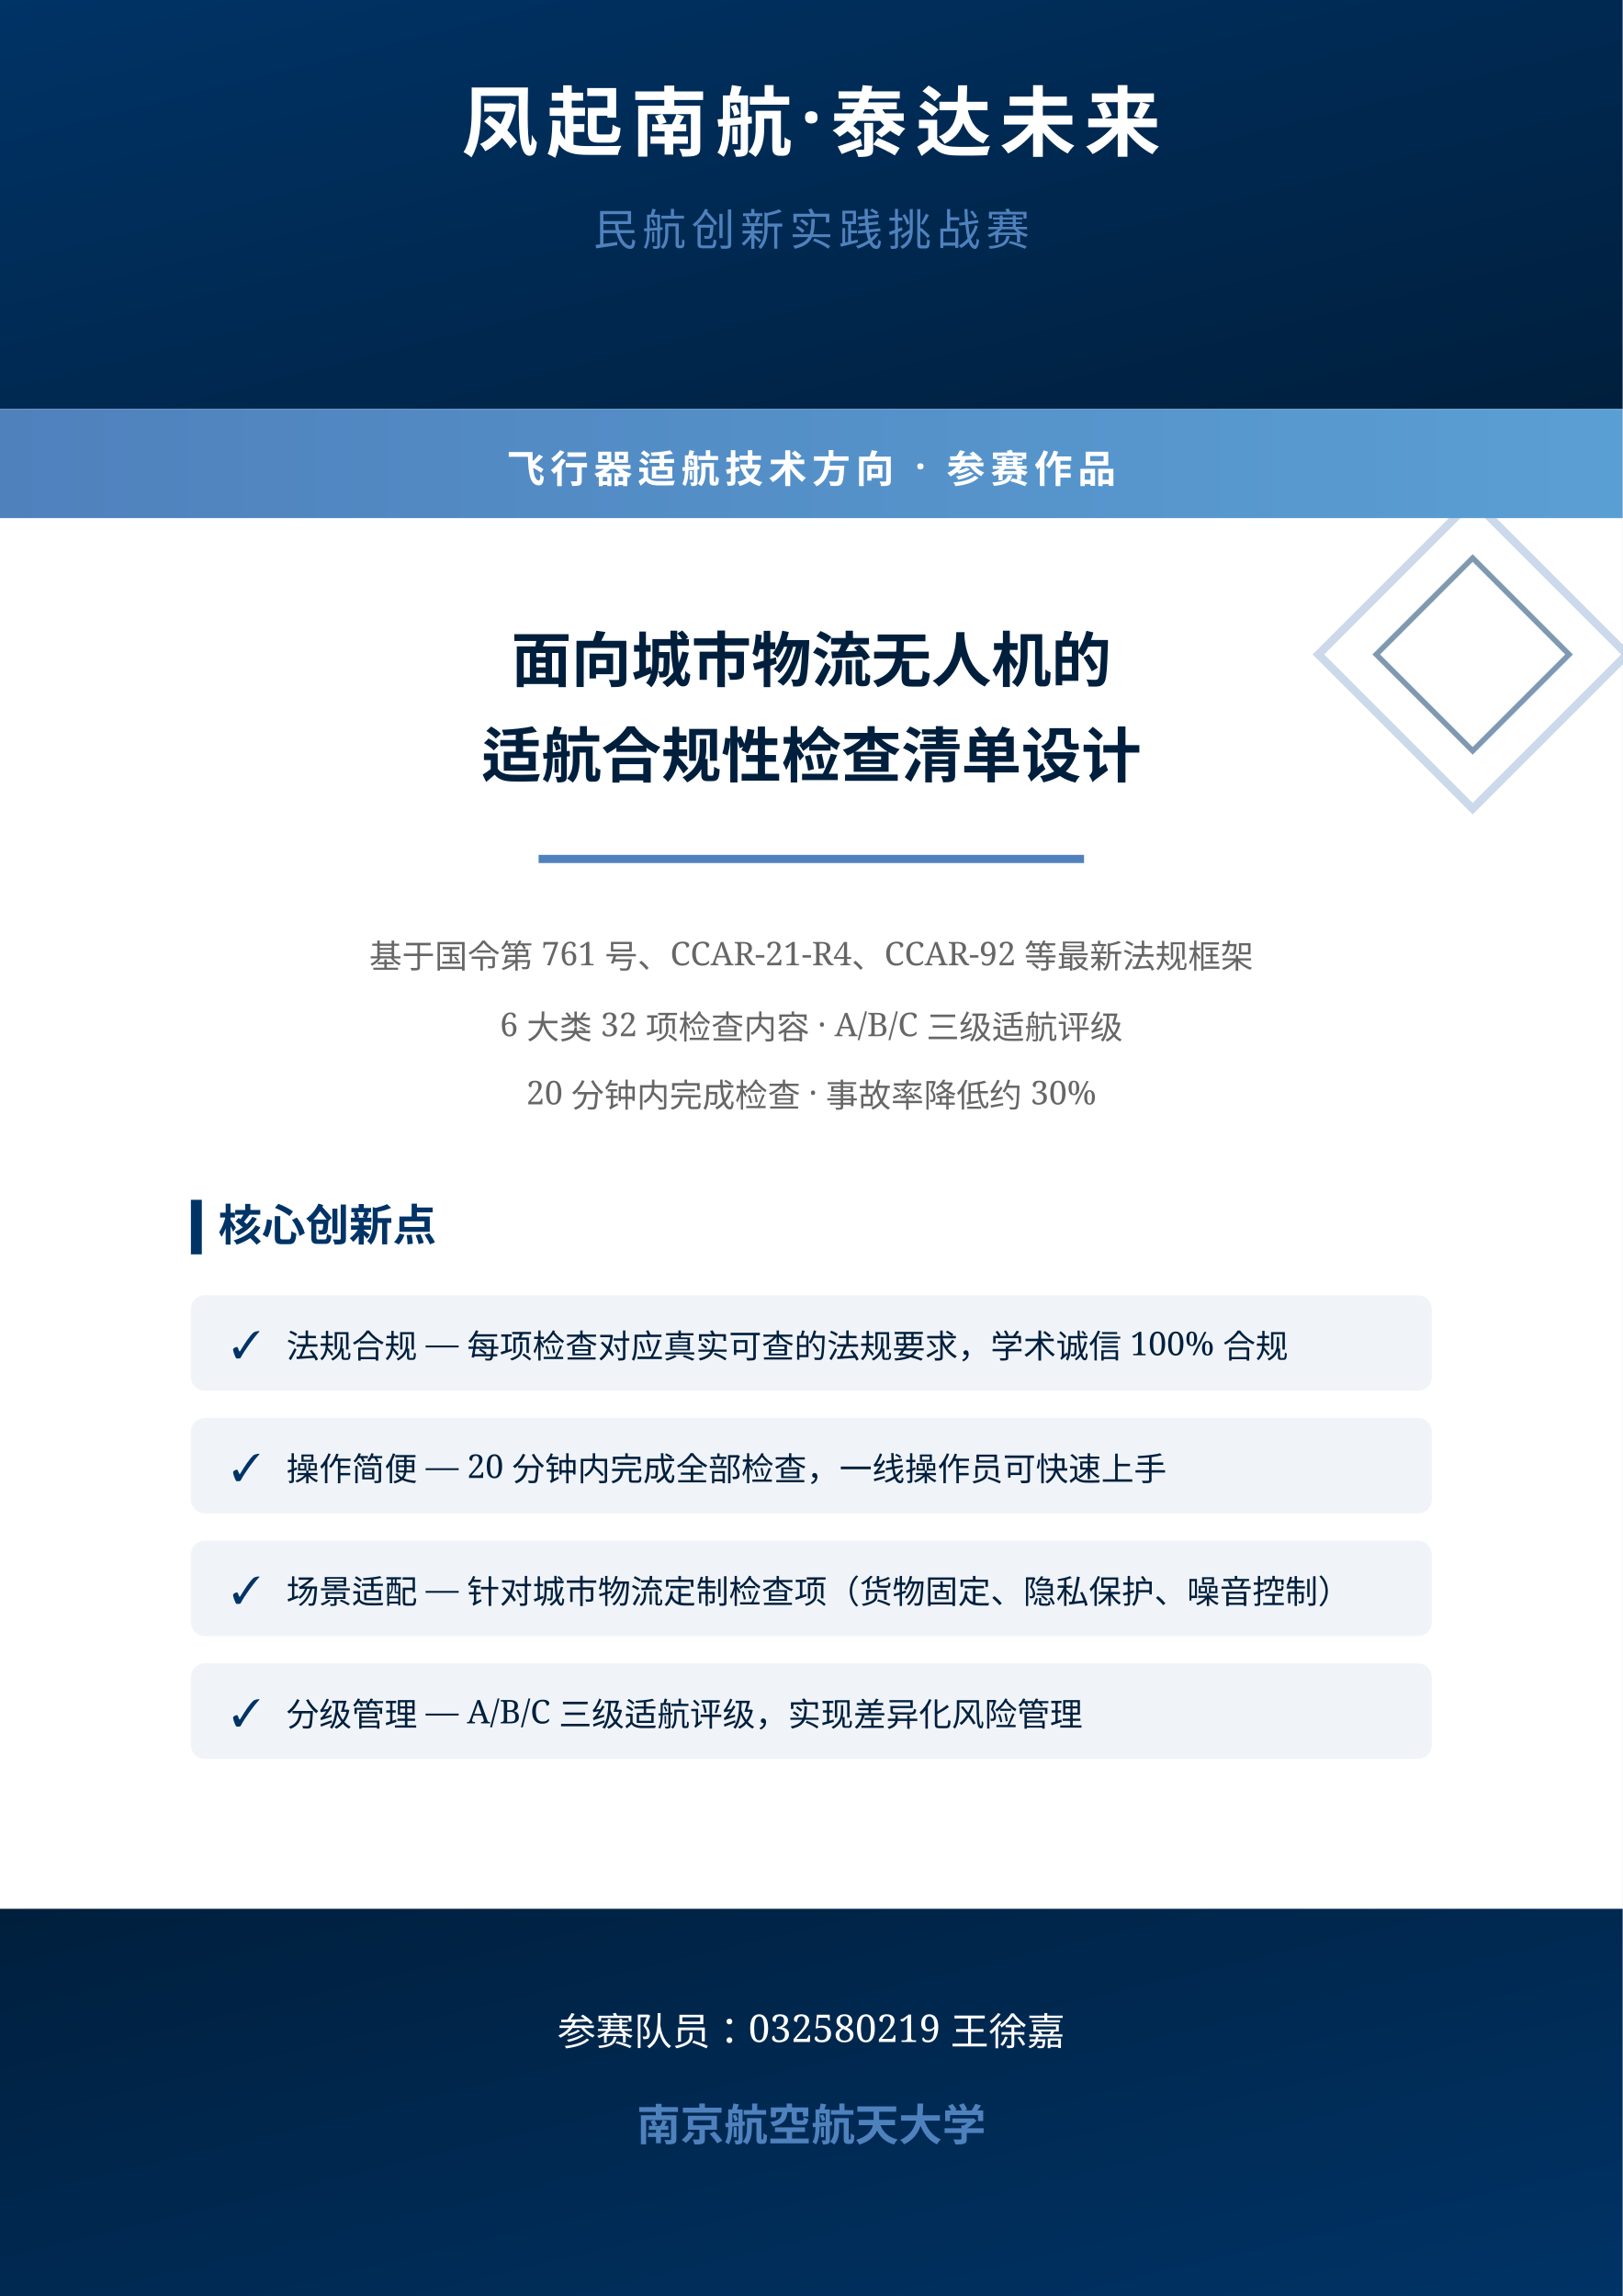
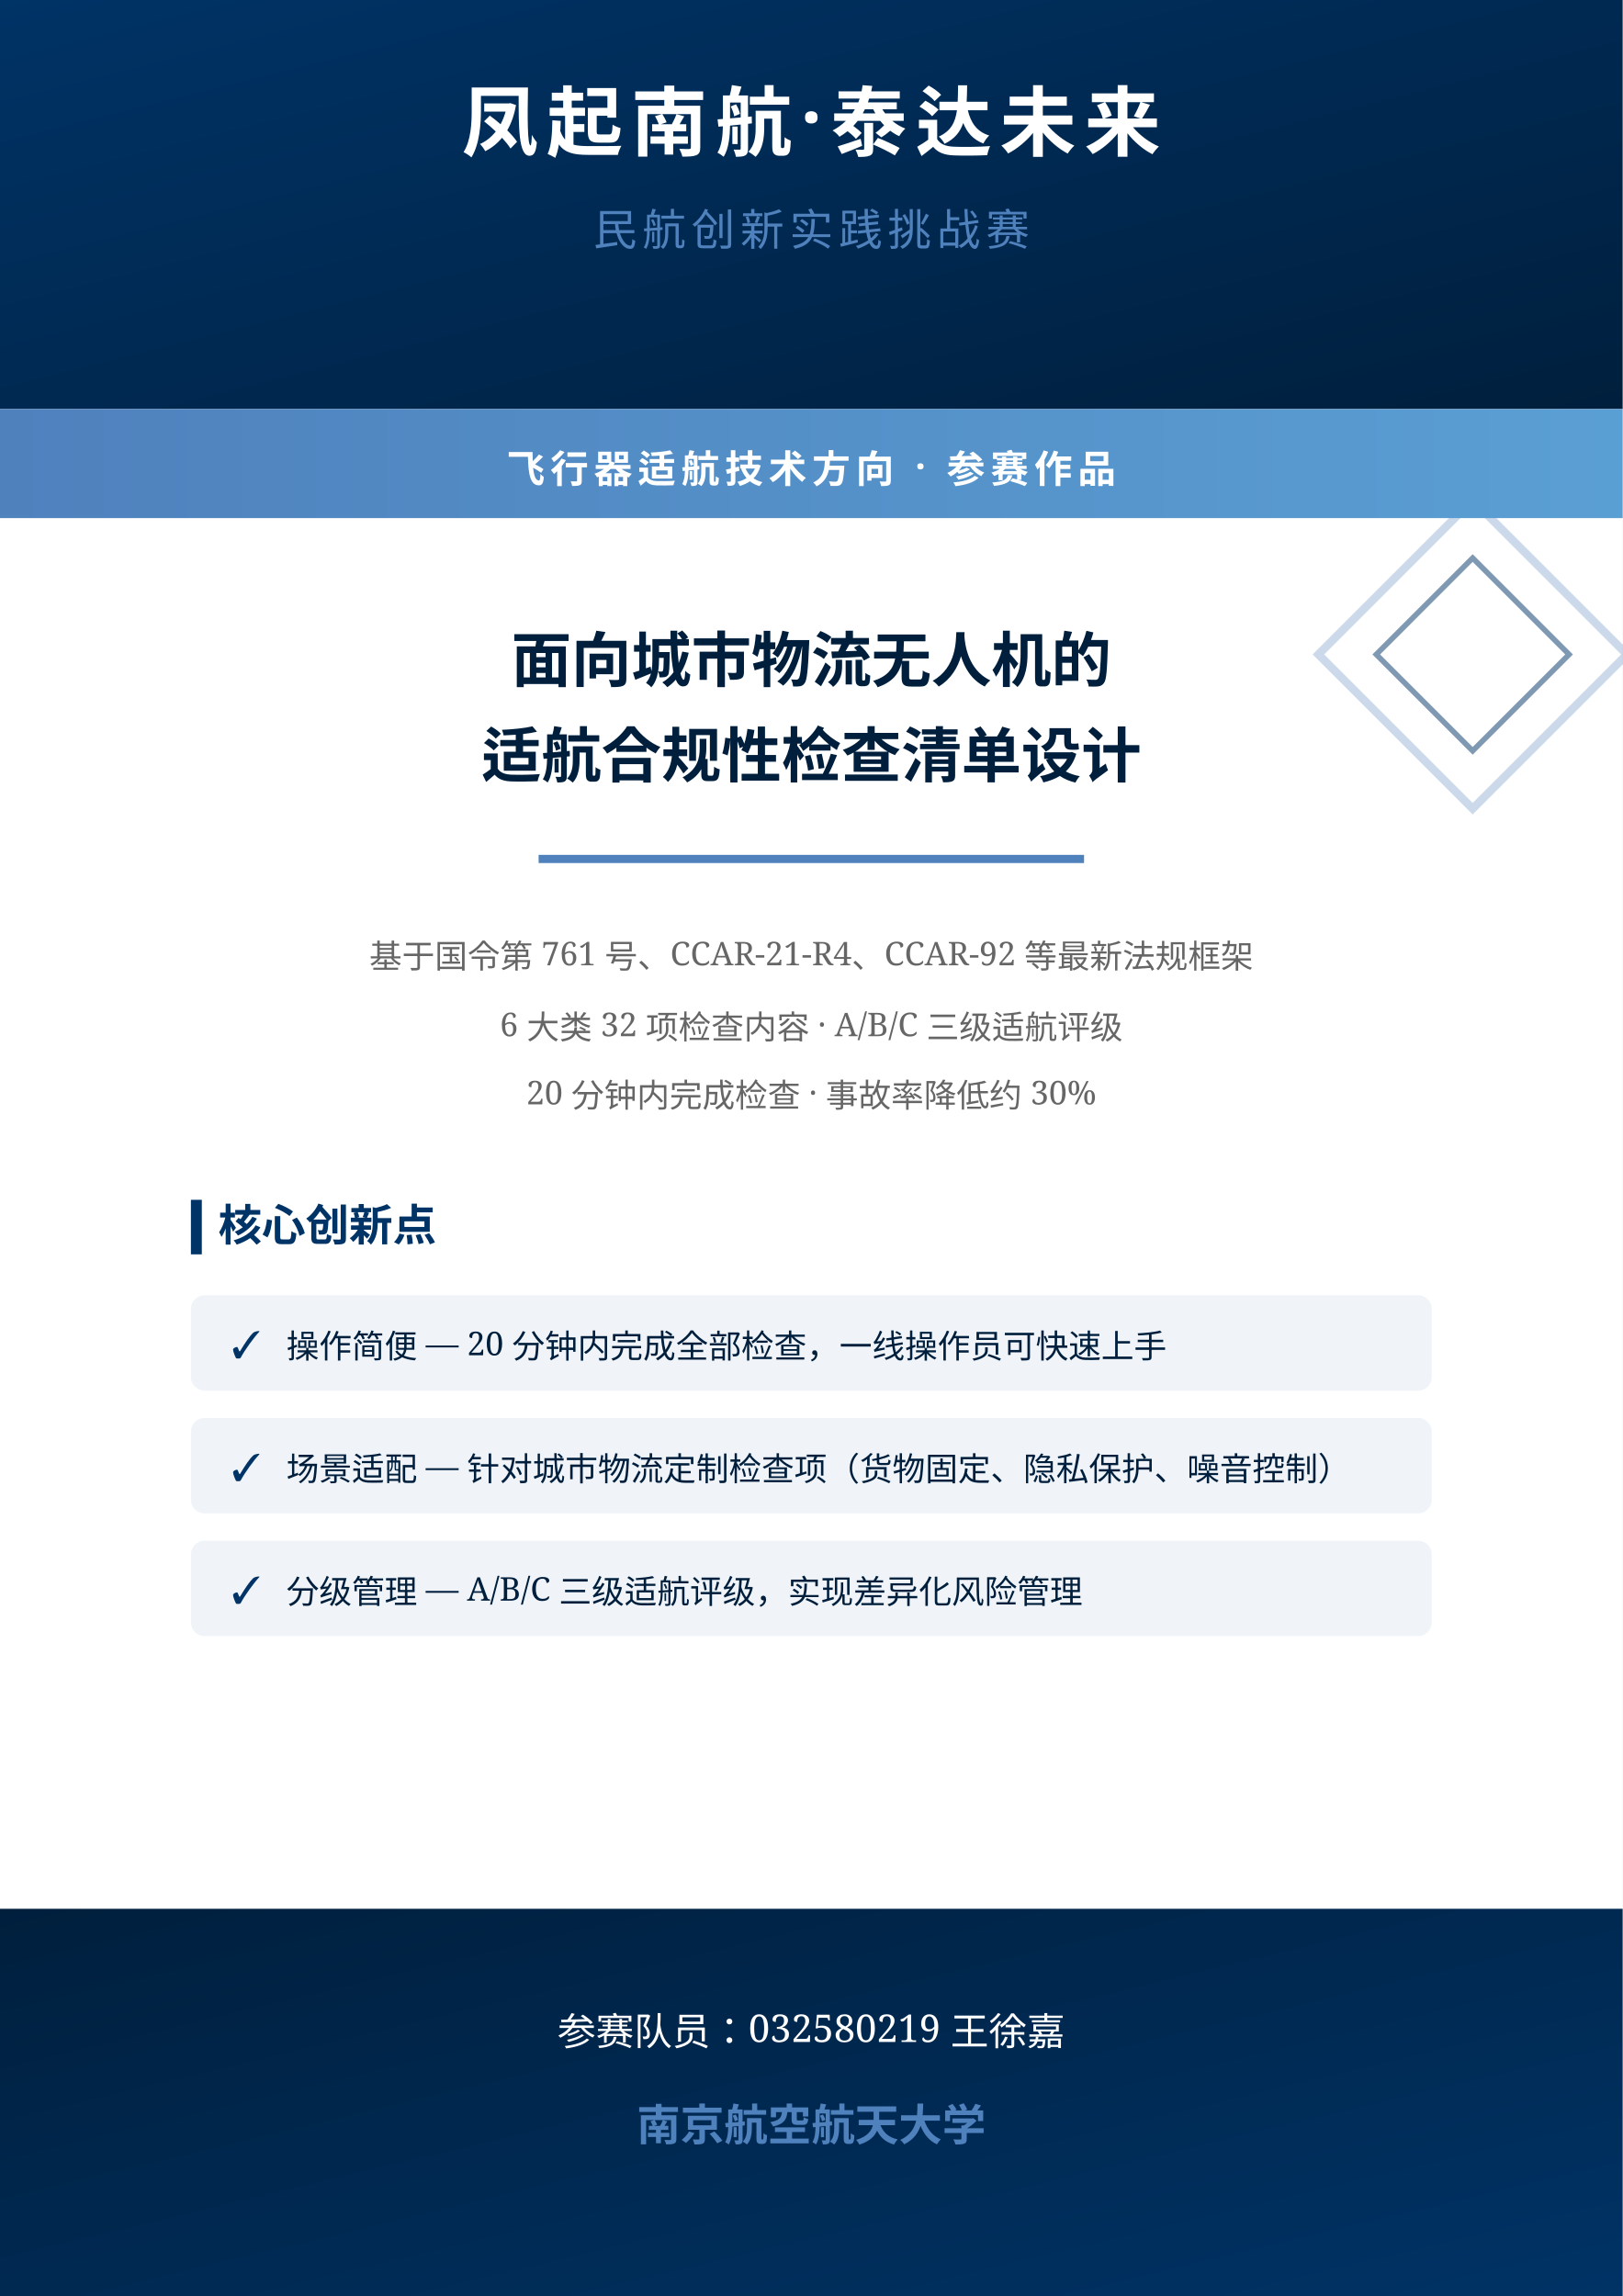
<svg xmlns="http://www.w3.org/2000/svg" viewBox="0 0 595 842">
  <defs>
    <linearGradient id="headerGrad" x1="0%" y1="0%" x2="100%" y2="100%">
      <stop offset="0%" style="stop-color:#003366" />
      <stop offset="100%" style="stop-color:#001f3d" />
    </linearGradient>
    <linearGradient id="trackGrad" x1="0%" y1="0%" x2="100%" y2="0%">
      <stop offset="0%" style="stop-color:#4F81BD" />
      <stop offset="100%" style="stop-color:#5A9FD4" />
    </linearGradient>
    <linearGradient id="footerGrad" x1="0%" y1="0%" x2="100%" y2="100%">
      <stop offset="0%" style="stop-color:#001f3d" />
      <stop offset="100%" style="stop-color:#003366" />
    </linearGradient>
  </defs>
  <rect width="595" height="842" fill="white" />
  <rect x="500" y="200" width="80" height="80" fill="none" stroke="#4F81BD" stroke-width="3" transform="rotate(45 540 240)" opacity="0.3" />
  <rect x="515" y="215" width="50" height="50" fill="none" stroke="#003366" stroke-width="2" transform="rotate(45 540 240)" opacity="0.5" />
  <rect width="595" height="150" fill="url(#headerGrad)" />
  <text x="297.5" y="55" text-anchor="middle" fill="white" font-family="SimSun, serif" font-size="28" font-weight="bold" letter-spacing="3">凤起南航·泰达未来</text>
  <text x="297.5" y="90" text-anchor="middle" fill="#4F81BD" font-family="SimSun, serif" font-size="16" letter-spacing="2">民航创新实践挑战赛</text>
  <rect y="150" width="595" height="40" fill="url(#trackGrad)" />
  <text x="297.5" y="177" text-anchor="middle" fill="white" font-family="SimSun, serif" font-size="14" font-weight="bold" letter-spacing="2">飞行器适航技术方向 · 参赛作品</text>
  <text x="297.5" y="250" text-anchor="middle" fill="#001f3d" font-family="SimSun, serif" font-size="22" font-weight="bold">面向城市物流无人机的</text>
  <text x="297.5" y="285" text-anchor="middle" fill="#001f3d" font-family="SimSun, serif" font-size="22" font-weight="bold">适航合规性检查清单设计</text>
  <line x1="197.5" y1="315" x2="397.5" y2="315" stroke="#4F81BD" stroke-width="3" />
  <text x="297.5" y="355" text-anchor="middle" fill="#666" font-family="SimSun, serif" font-size="12">基于国令第 761 号、CCAR-21-R4、CCAR-92 等最新法规框架</text>
  <text x="297.5" y="380" text-anchor="middle" fill="#666" font-family="SimSun, serif" font-size="12">6 大类 32 项检查内容 · A/B/C 三级适航评级</text>
  <text x="297.5" y="405" text-anchor="middle" fill="#666" font-family="SimSun, serif" font-size="12">20 分钟内完成检查 · 事故率降低约 30%</text>
  <text x="80" y="455" fill="#003366" font-family="SimSun, serif" font-size="16" font-weight="bold">核心创新点</text>
  <rect x="70" y="440" width="4" height="20" fill="#003366" />
  <rect x="70" y="475" width="455" height="35" fill="#F0F4F8" rx="5" />
  <text x="85" y="498" fill="#003366" font-family="SimSun, serif" font-size="14" font-weight="bold">✓</text>
-   <text x="105" y="498" fill="#001f3d" font-family="SimSun, serif" font-size="12">法规合规 — 每项检查对应真实可查的法规要求，学术诚信 100% 合规</text>
+   <text x="105" y="498" fill="#001f3d" font-family="SimSun, serif" font-size="12">操作简便 — 20 分钟内完成全部检查，一线操作员可快速上手</text>
  <rect x="70" y="520" width="455" height="35" fill="#F0F4F8" rx="5" />
  <text x="85" y="543" fill="#003366" font-family="SimSun, serif" font-size="14" font-weight="bold">✓</text>
-   <text x="105" y="543" fill="#001f3d" font-family="SimSun, serif" font-size="12">操作简便 — 20 分钟内完成全部检查，一线操作员可快速上手</text>
+   <text x="105" y="543" fill="#001f3d" font-family="SimSun, serif" font-size="12">场景适配 — 针对城市物流定制检查项（货物固定、隐私保护、噪音控制）</text>
  <rect x="70" y="565" width="455" height="35" fill="#F0F4F8" rx="5" />
  <text x="85" y="588" fill="#003366" font-family="SimSun, serif" font-size="14" font-weight="bold">✓</text>
-   <text x="105" y="588" fill="#001f3d" font-family="SimSun, serif" font-size="12">场景适配 — 针对城市物流定制检查项（货物固定、隐私保护、噪音控制）</text>
-   <rect x="70" y="610" width="455" height="35" fill="#F0F4F8" rx="5" />
-   <text x="85" y="633" fill="#003366" font-family="SimSun, serif" font-size="14" font-weight="bold">✓</text>
-   <text x="105" y="633" fill="#001f3d" font-family="SimSun, serif" font-size="12">分级管理 — A/B/C 三级适航评级，实现差异化风险管理</text>
+   <text x="105" y="588" fill="#001f3d" font-family="SimSun, serif" font-size="12">分级管理 — A/B/C 三级适航评级，实现差异化风险管理</text>
  <rect y="700" width="595" height="142" fill="url(#footerGrad)" />
  <text x="297.5" y="750" text-anchor="middle" fill="white" font-family="SimSun, serif" font-size="14">参赛队员：032580219 王徐嘉</text>
  <text x="297.5" y="785" text-anchor="middle" fill="#4F81BD" font-family="SimSun, serif" font-size="16" font-weight="bold">南京航空航天大学</text>
</svg>
